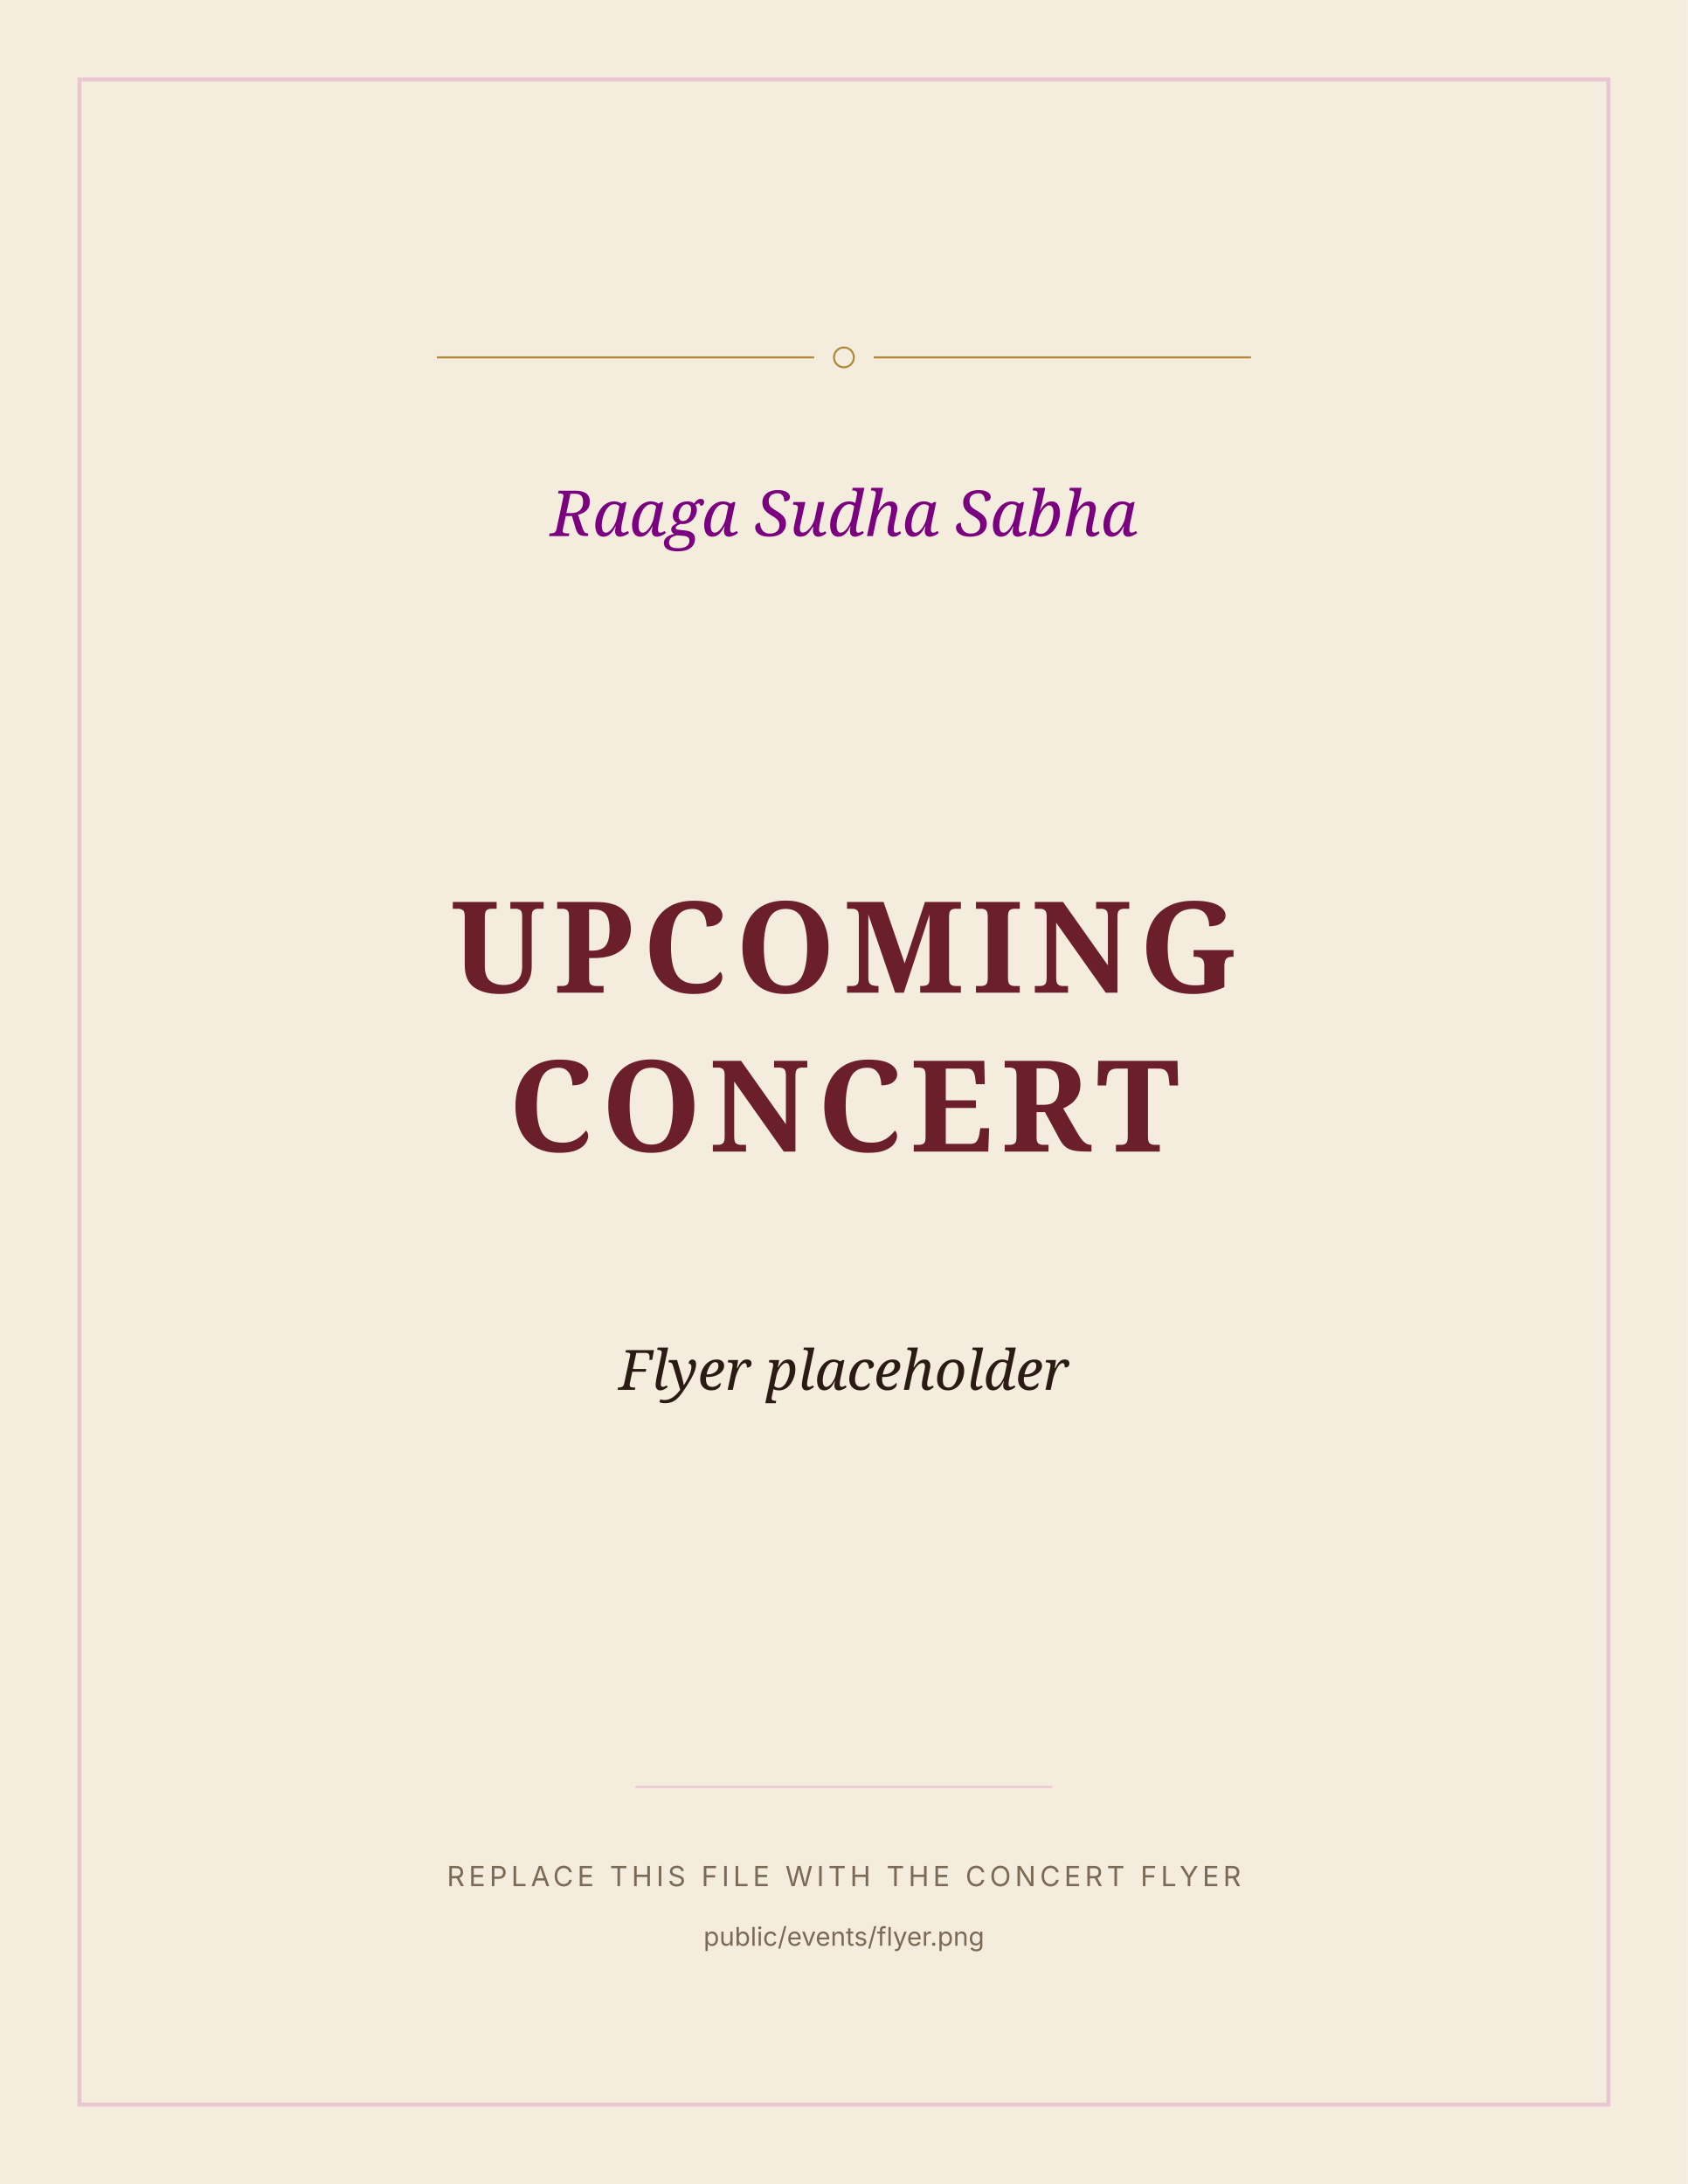
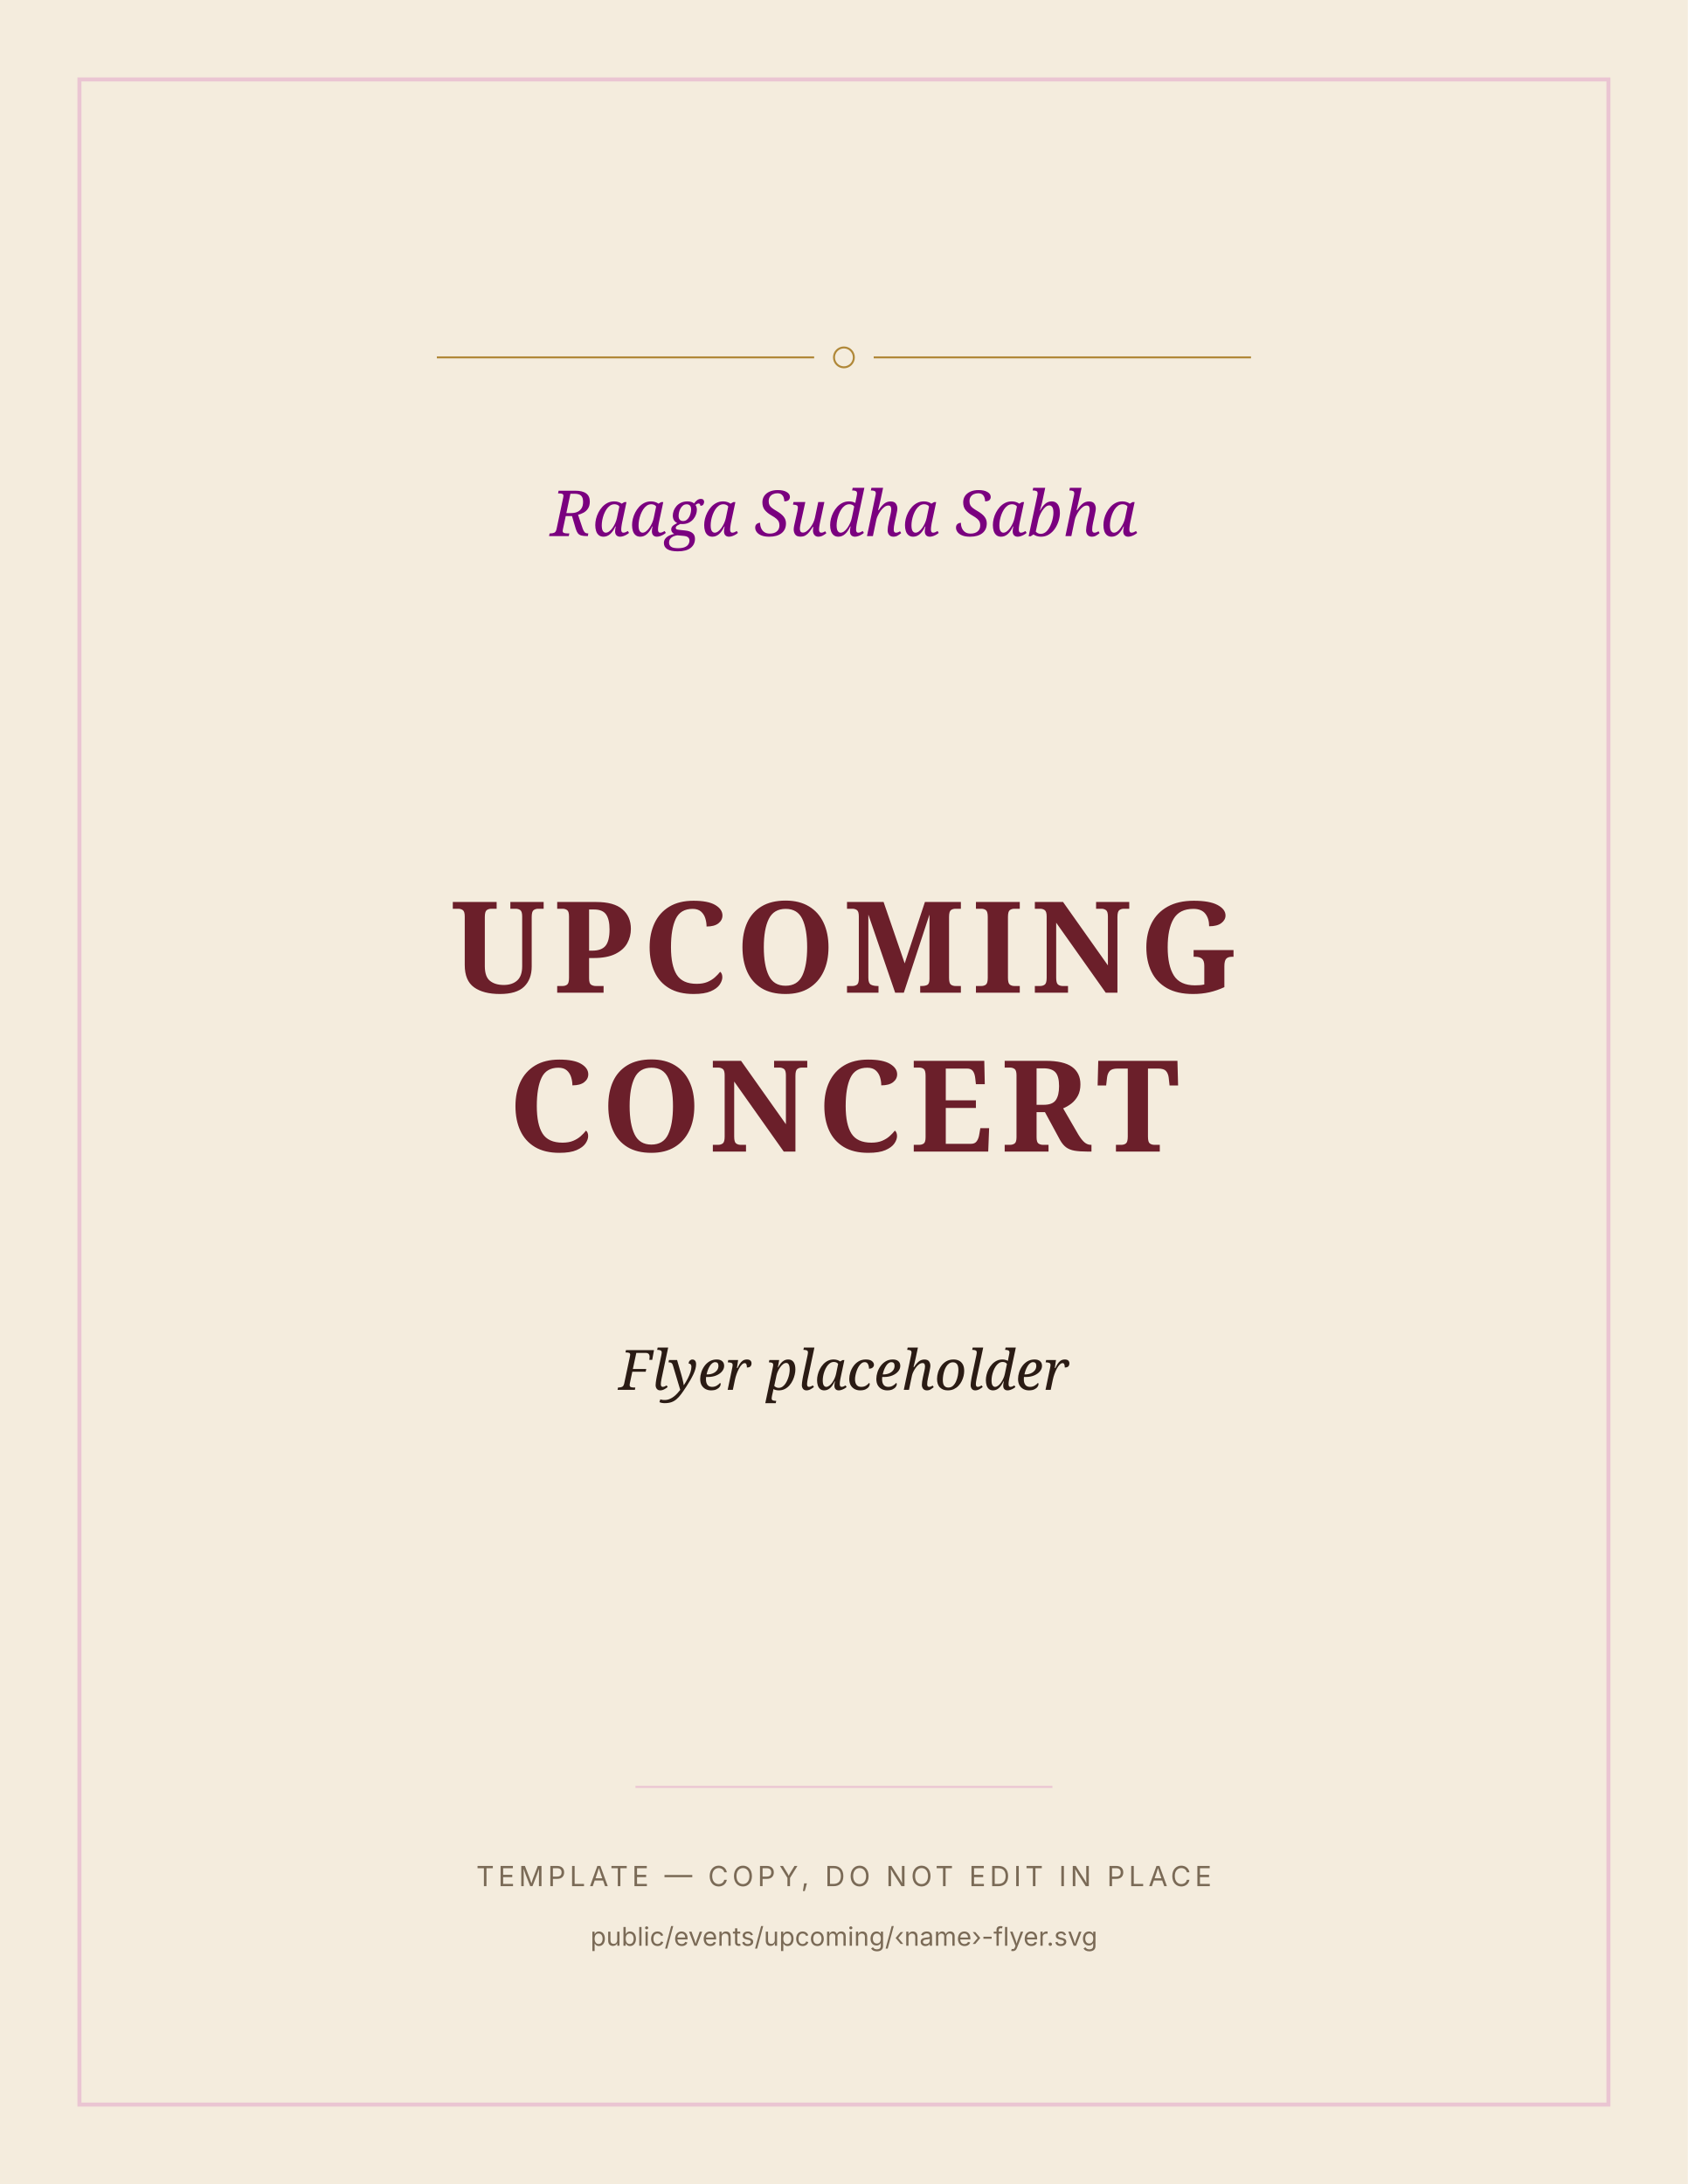
<svg xmlns="http://www.w3.org/2000/svg" viewBox="0 0 850 1100">
  <rect width="850" height="1100" fill="#F4ECDD" />
  <rect x="40" y="40" width="770" height="1020" fill="none" stroke="#EAC5D2" stroke-width="2" />
  <line x1="220" y1="180" x2="410" y2="180" stroke="#B08838" stroke-width="1" />
  <circle cx="425" cy="180" r="5" fill="none" stroke="#B08838" stroke-width="1" />
  <line x1="440" y1="180" x2="630" y2="180" stroke="#B08838" stroke-width="1" />
  <text x="425" y="270" text-anchor="middle" font-family="'Cormorant Garamond', Georgia, serif" font-size="32" font-style="italic" fill="#7A007F" font-weight="500">Raaga Sudha Sabha</text>
  <text x="425" y="500" text-anchor="middle" font-family="'Cormorant Garamond', Georgia, serif" font-size="64" fill="#6B1F2A" font-weight="600" letter-spacing="4">UPCOMING</text>
  <text x="425" y="580" text-anchor="middle" font-family="'Cormorant Garamond', Georgia, serif" font-size="64" fill="#6B1F2A" font-weight="600" letter-spacing="4">CONCERT</text>
  <text x="425" y="700" text-anchor="middle" font-family="'Cormorant Garamond', Georgia, serif" font-size="28" font-style="italic" fill="#2A1B14">Flyer placeholder</text>
  <line x1="320" y1="900" x2="530" y2="900" stroke="#EAC5D2" stroke-width="1" />
-   <text x="425" y="950" text-anchor="middle" font-family="Inter, system-ui, sans-serif" font-size="14" fill="#7A6A56" letter-spacing="2">REPLACE THIS FILE WITH THE CONCERT FLYER</text>
-   <text x="425" y="980" text-anchor="middle" font-family="Inter, system-ui, sans-serif" font-size="13" fill="#7A6A56">public/events/flyer.png</text>
+   <text x="425" y="950" text-anchor="middle" font-family="Inter, system-ui, sans-serif" font-size="14" fill="#7A6A56" letter-spacing="2">TEMPLATE — COPY, DO NOT EDIT IN PLACE</text>
+   <text x="425" y="980" text-anchor="middle" font-family="Inter, system-ui, sans-serif" font-size="13" fill="#7A6A56">public/events/upcoming/‹name›-flyer.svg</text>
</svg>
